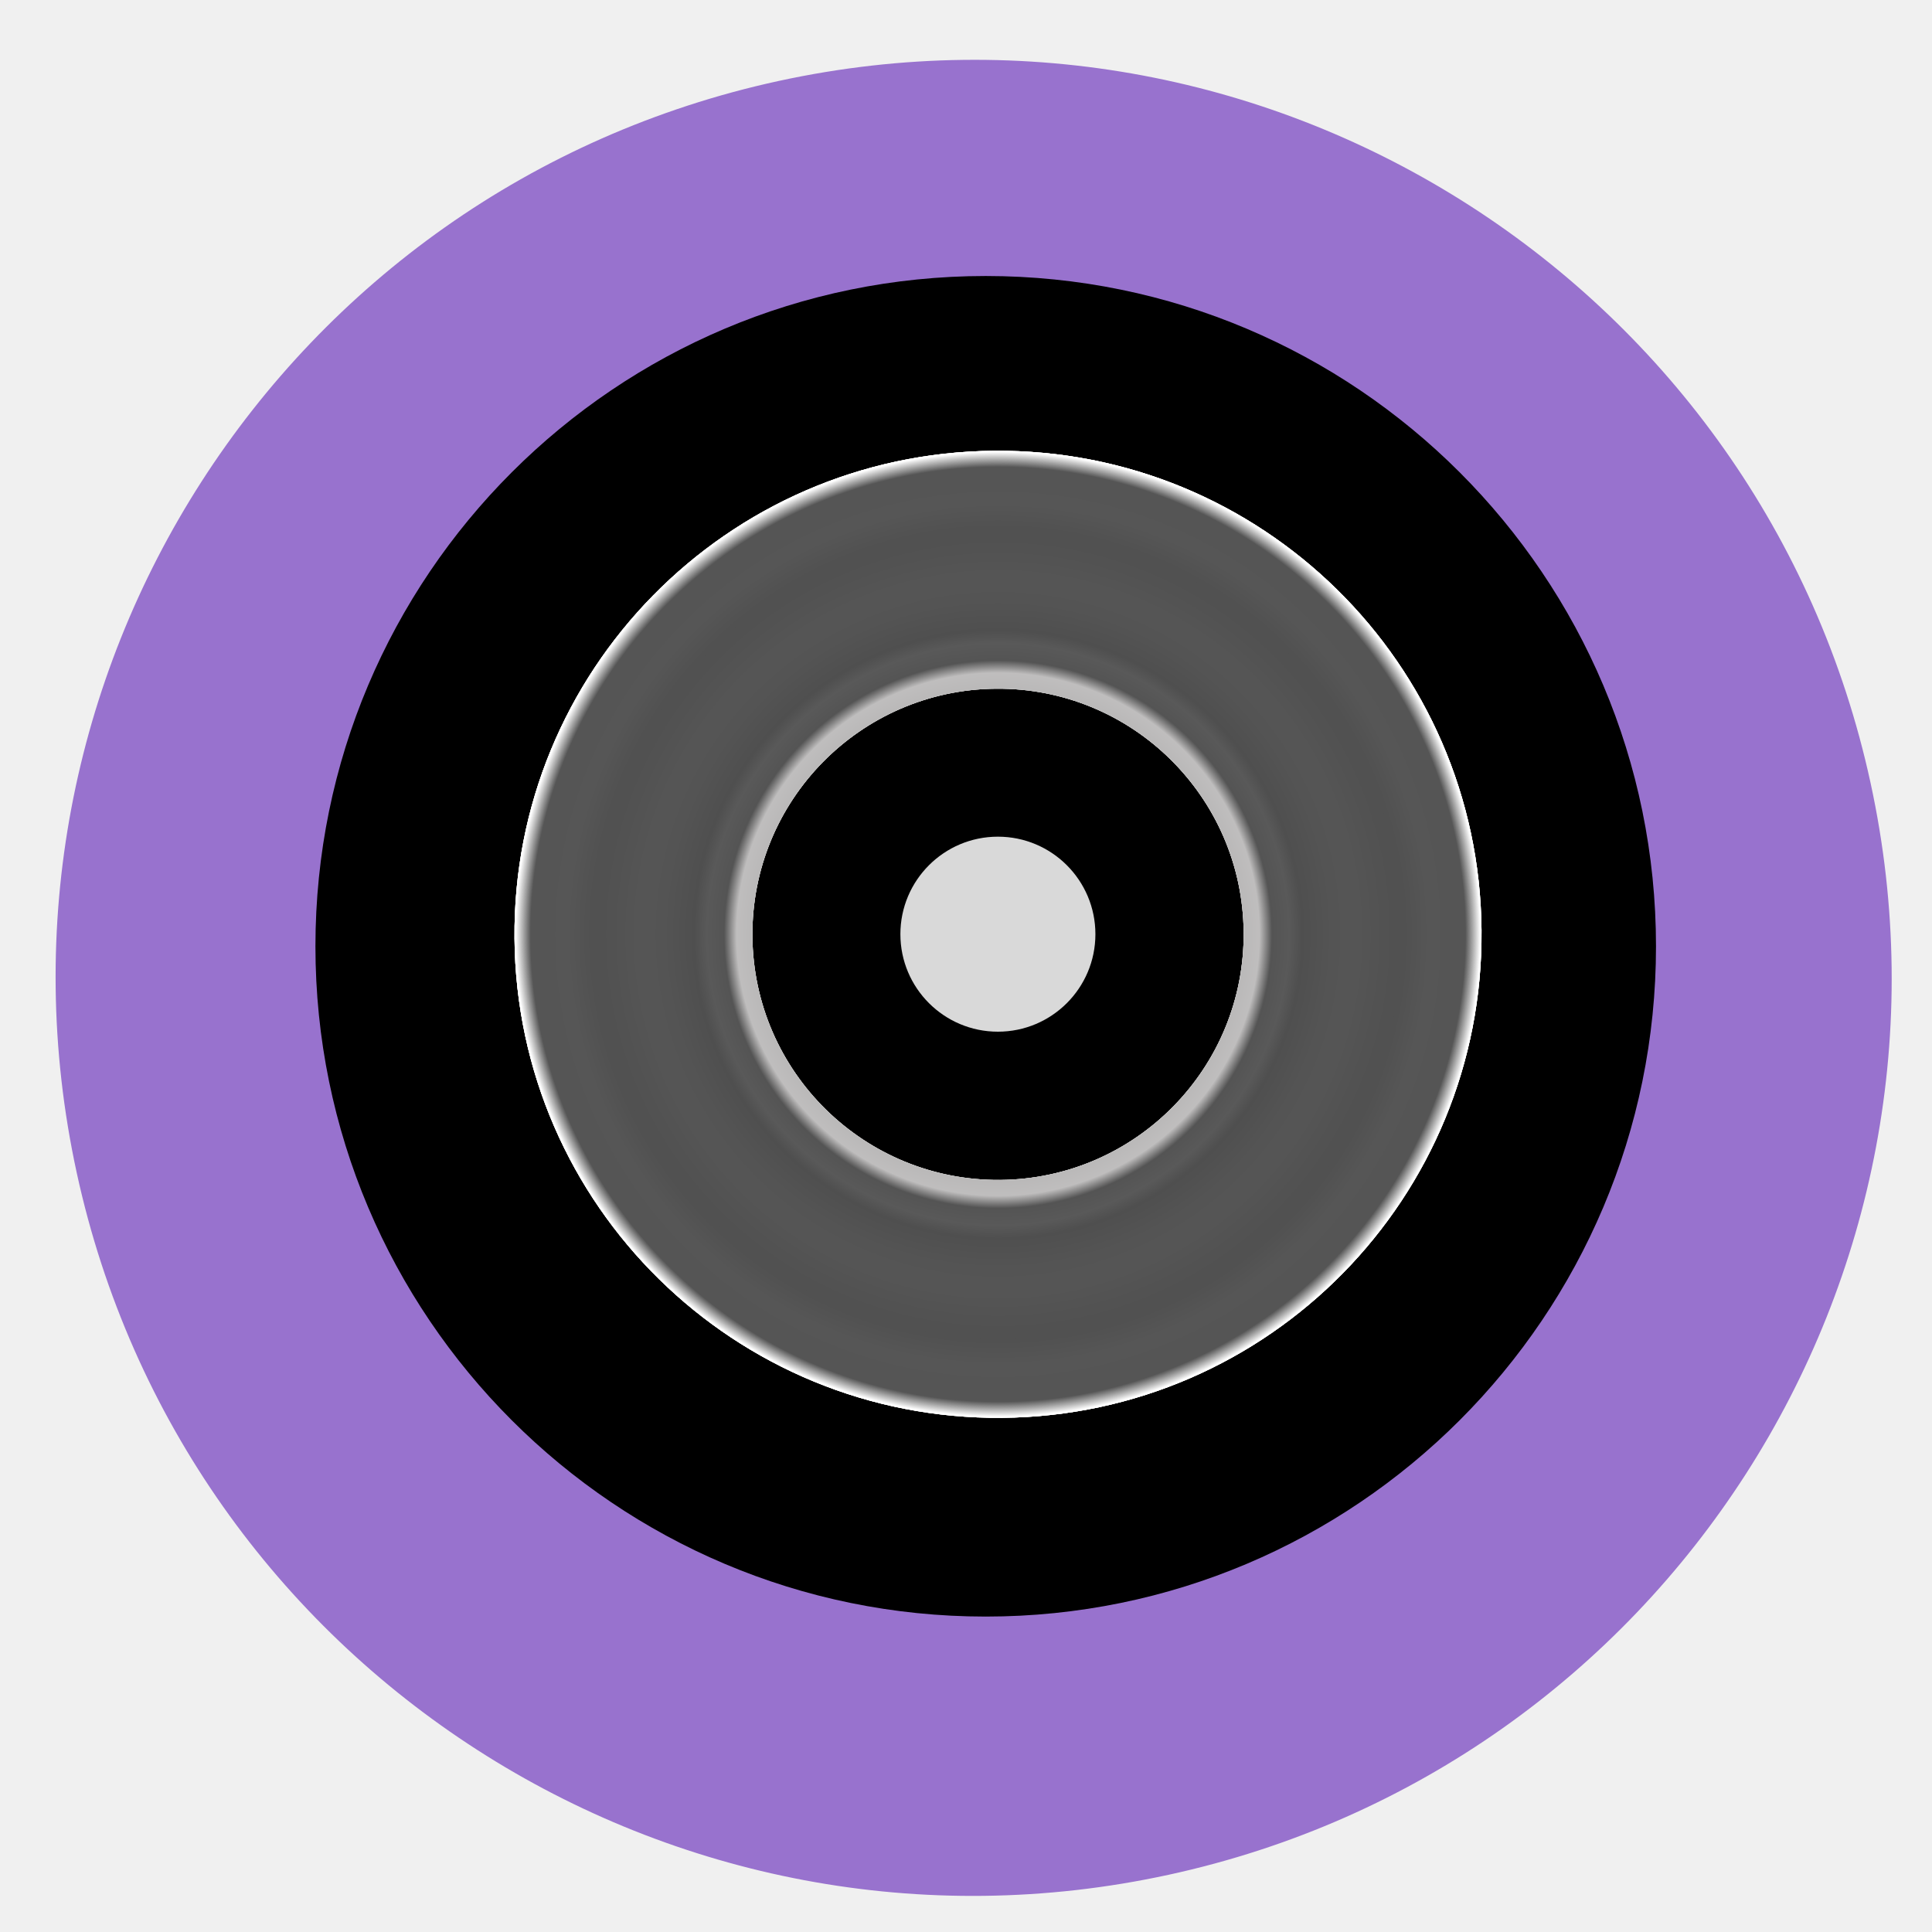
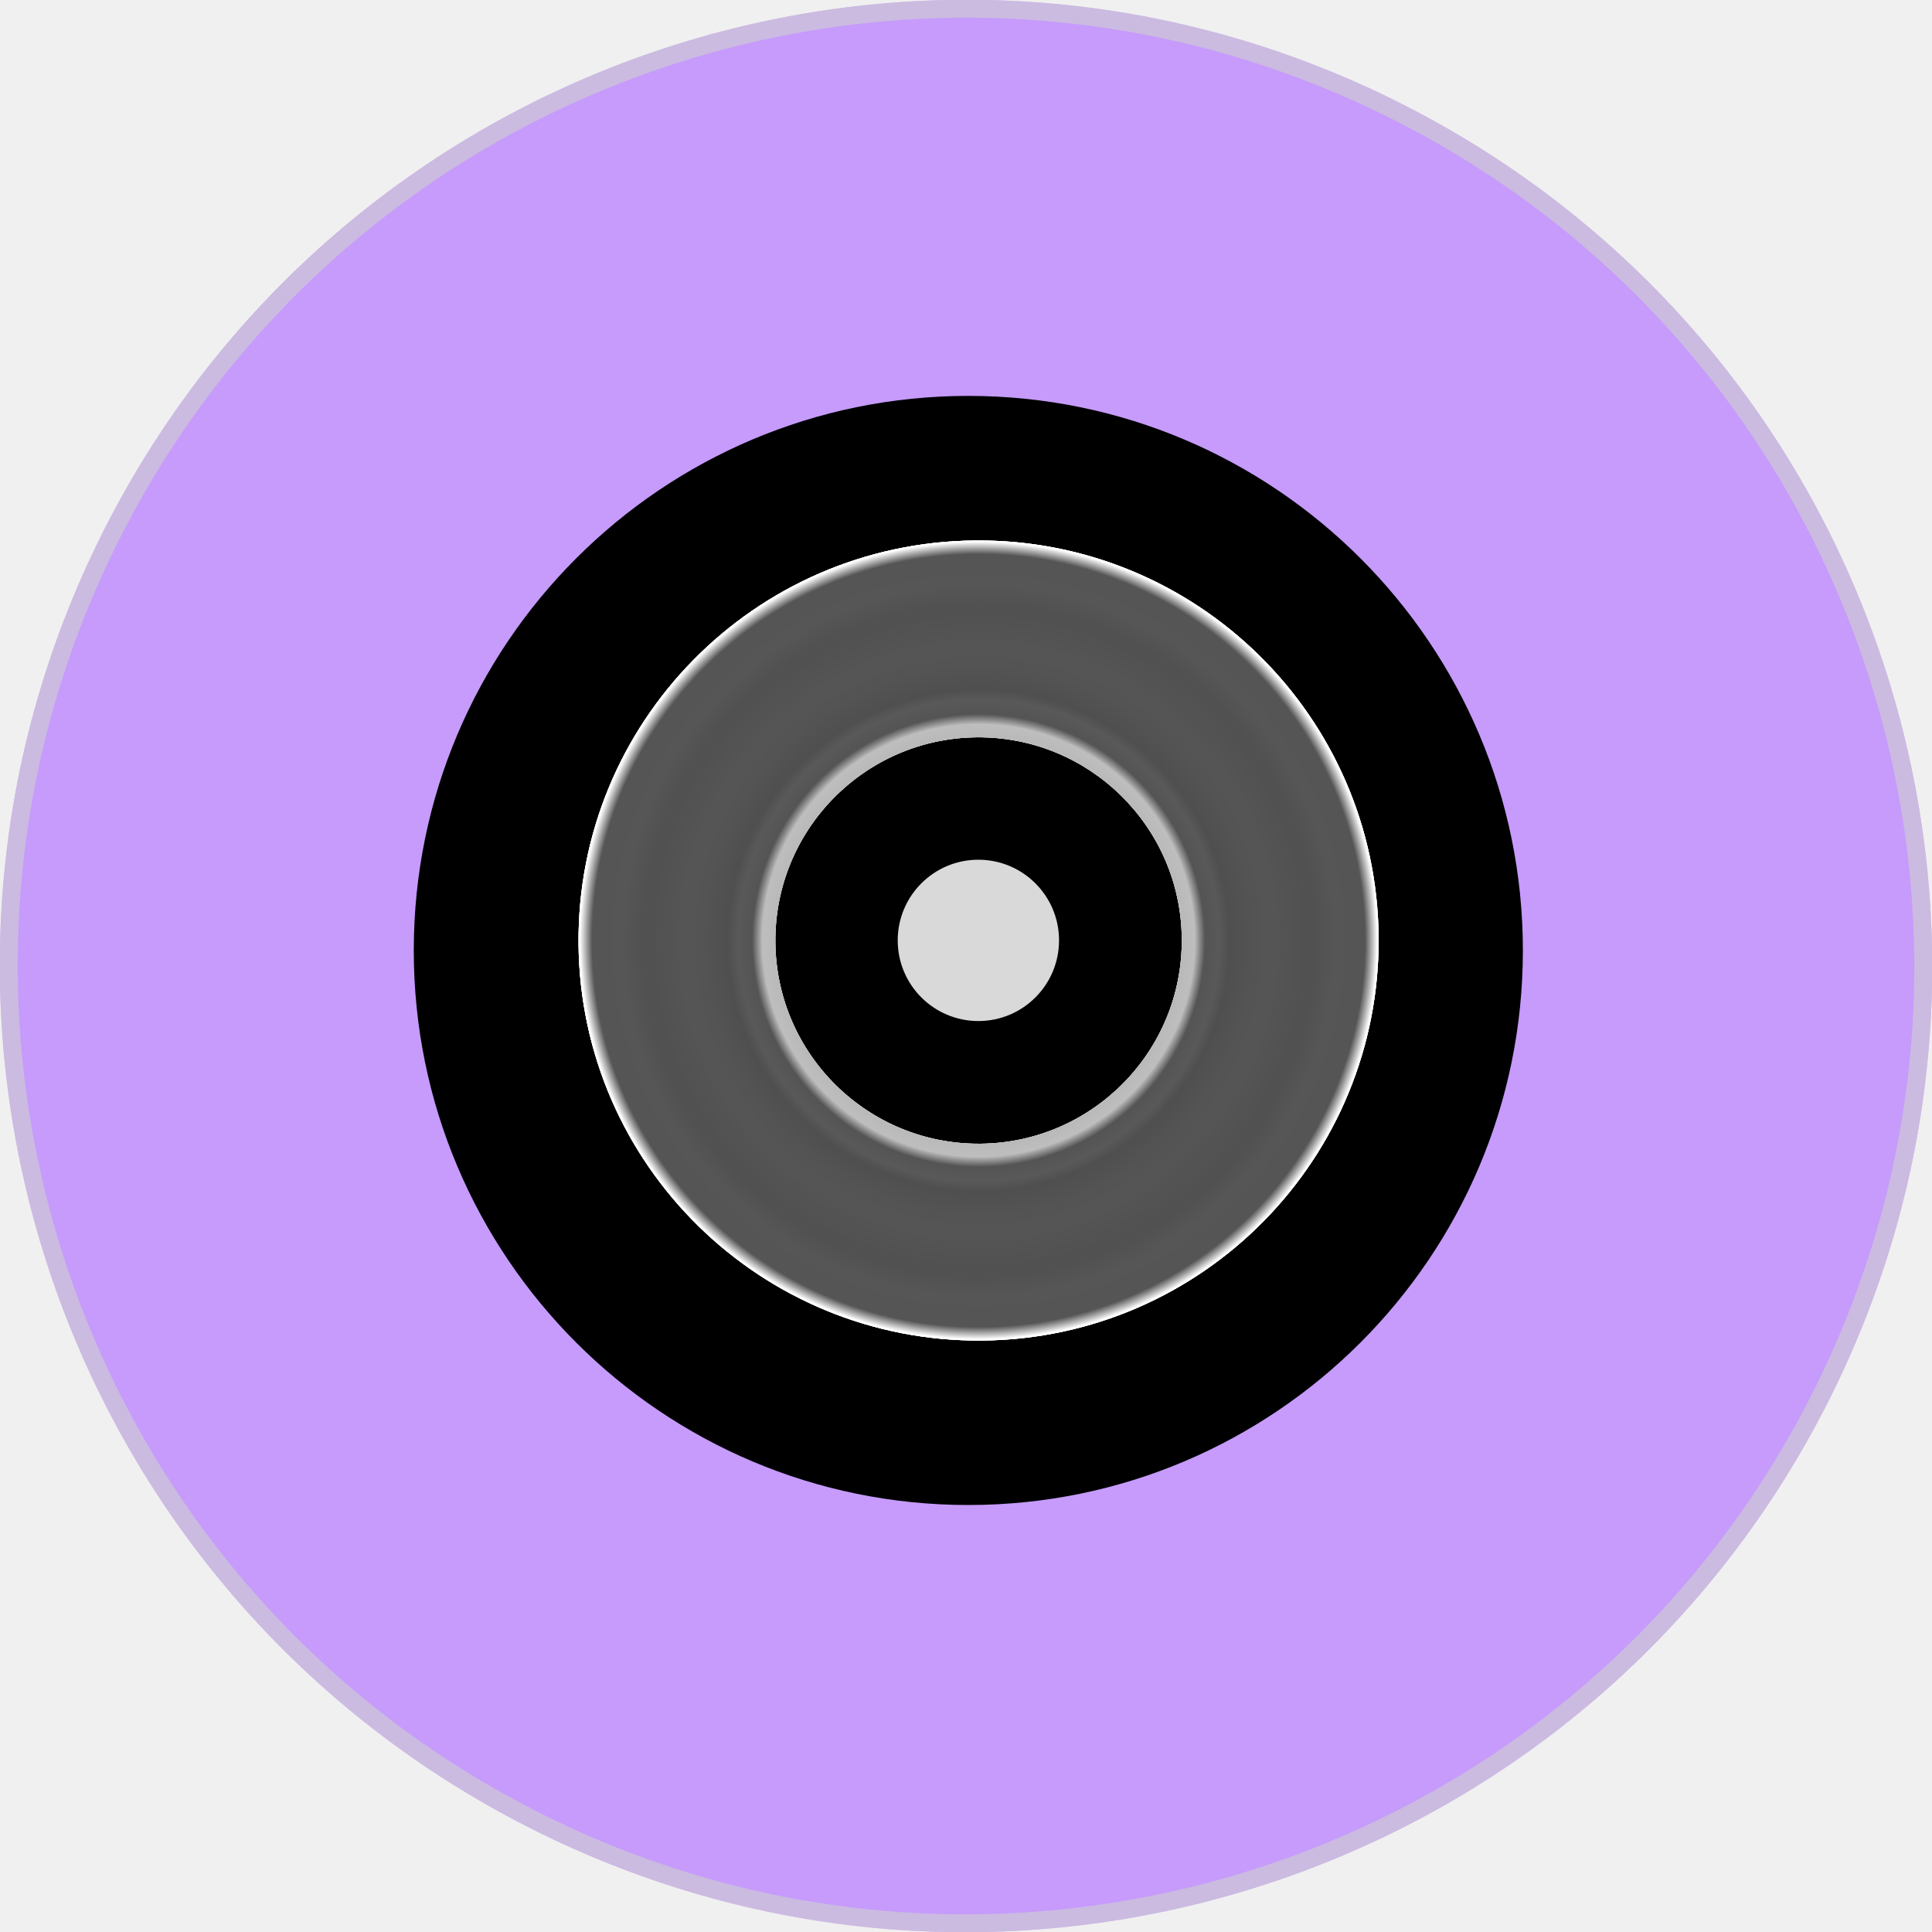
- <svg xmlns="http://www.w3.org/2000/svg" width="49" height="49" viewBox="142 413 49 49" fill="none">
+ <svg xmlns="http://www.w3.org/2000/svg" width="49" height="49" viewBox="252.87 28.869 108 108" fill="none">
+   <circle cx="306.87" cy="82.869" r="54" transform="rotate(117.592 306.87 82.869)" fill="#BE8BFF" fill-opacity="0.83" />
+   <circle cx="306.87" cy="82.869" r="53.5" transform="rotate(117.592 306.87 82.869)" stroke="#CECECE" stroke-opacity="0.62" />
+   <circle cx="307" cy="82" r="31" fill="black" />
+   <path d="M307.381 59.083C319.731 58.977 329.829 68.903 329.935 81.253C330.04 93.603 320.114 103.701 307.764 103.806C295.414 103.912 285.317 93.986 285.211 81.636C285.105 69.286 295.031 59.188 307.381 59.083ZM307.67 92.804C313.944 92.751 318.986 87.621 318.933 81.347C318.879 75.073 313.749 70.031 307.475 70.085C301.201 70.138 296.159 75.268 296.213 81.542C296.267 87.816 301.396 92.858 307.67 92.804Z" fill="white" />
+   <path d="M307.381 59.083C319.731 58.977 329.829 68.903 329.935 81.253C330.04 93.603 320.114 103.701 307.764 103.806C295.414 103.912 285.317 93.986 285.211 81.636C285.105 69.286 295.031 59.188 307.381 59.083ZM307.67 92.804C313.944 92.751 318.986 87.621 318.933 81.347C318.879 75.073 313.749 70.031 307.475 70.085C301.201 70.138 296.159 75.268 296.213 81.542C296.267 87.816 301.396 92.858 307.67 92.804Z" fill="url(#paint9_radial_525_991)" fill-opacity="0.7" />
+   <path d="M307.381 59.083C319.731 58.977 329.829 68.903 329.935 81.253C330.04 93.603 320.114 103.701 307.764 103.806C295.414 103.912 285.317 93.986 285.211 81.636C285.105 69.286 295.031 59.188 307.381 59.083ZM307.67 92.804C313.944 92.751 318.986 87.621 318.933 81.347C318.879 75.073 313.749 70.031 307.475 70.085C301.201 70.138 296.159 75.268 296.213 81.542C296.267 87.816 301.396 92.858 307.67 92.804Z" fill="white" />
+   <path d="M307.381 59.083C319.731 58.977 329.829 68.903 329.935 81.253C330.04 93.603 320.114 103.701 307.764 103.806C295.414 103.912 285.317 93.986 285.211 81.636C285.105 69.286 295.031 59.188 307.381 59.083ZM307.67 92.804C313.944 92.751 318.986 87.621 318.933 81.347C318.879 75.073 313.749 70.031 307.475 70.085C301.201 70.138 296.159 75.268 296.213 81.542C296.267 87.816 301.396 92.858 307.67 92.804Z" fill="url(#paint10_radial_525_991)" fill-opacity="0.7" />
+   <circle cx="307.562" cy="81.437" r="4.509" fill="#D9D9D9" />
  <defs>
-     <radialGradient id="paint77_radial_285_2703" cx="0" cy="0" r="1" gradientUnits="userSpaceOnUse" gradientTransform="translate(166.497 353.496) rotate(-0.490819) scale(13.1943)">
-       <stop offset="0.24" />
-       <stop offset="0.542" stop-color="#0E0E0E" />
-       <stop offset="0.568" stop-color="#0A0A0A" />
-       <stop offset="0.604" stop-color="#111111" />
-       <stop offset="0.63" stop-color="#030303" />
-       <stop offset="0.693" stop-color="#0A0A0A" />
-       <stop offset="0.74" stop-color="#0C0C0C" />
-       <stop offset="0.776" stop-color="#090909" />
-       <stop offset="0.802" stop-color="#070707" />
-       <stop offset="0.838" stop-color="#050505" />
-       <stop offset="0.894" stop-color="#0D0D0D" />
-       <stop offset="0.922" stop-color="#0C0C0C" />
-       <stop offset="0.969" stop-color="#0C0C0C" />
-       <stop offset="1" stop-color="#F8F8F8" />
-     </radialGradient>
-     <radialGradient id="paint78_radial_285_2703" cx="0" cy="0" r="1" gradientUnits="userSpaceOnUse" gradientTransform="translate(166.497 353.496) rotate(-0.490819) scale(13.1943)">
-       <stop offset="0.24" />
-       <stop offset="0.542" stop-color="#0E0E0E" />
-       <stop offset="0.568" stop-color="#0A0A0A" />
-       <stop offset="0.604" stop-color="#111111" />
-       <stop offset="0.63" stop-color="#030303" />
-       <stop offset="0.693" stop-color="#0A0A0A" />
-       <stop offset="0.74" stop-color="#0C0C0C" />
-       <stop offset="0.776" stop-color="#090909" />
-       <stop offset="0.802" stop-color="#070707" />
-       <stop offset="0.838" stop-color="#050505" />
-       <stop offset="0.894" stop-color="#0D0D0D" />
-       <stop offset="0.922" stop-color="#0C0C0C" />
-       <stop offset="0.969" stop-color="#0C0C0C" />
-       <stop offset="1" stop-color="#F8F8F8" />
-     </radialGradient>
-     <radialGradient id="paint79_radial_285_2703" cx="0" cy="0" r="1" gradientUnits="userSpaceOnUse" gradientTransform="translate(167.312 436.696) rotate(-0.490819) scale(12.2634)">
+     <radialGradient id="paint9_radial_525_991" cx="0" cy="0" r="1" gradientUnits="userSpaceOnUse" gradientTransform="translate(307.573 81.4446) rotate(-0.490819) scale(22.3627)">
      <stop stop-color="#232323" />
      <stop offset="0.542" stop-color="#A3A1A1" />
      <stop offset="0.568" stop-color="#0A0A0A" />
      <stop offset="0.604" stop-color="#111111" />
      <stop offset="0.63" stop-color="#030303" />
      <stop offset="0.693" stop-color="#0A0A0A" />
      <stop offset="0.74" stop-color="#0C0C0C" />
      <stop offset="0.776" stop-color="#090909" />
      <stop offset="0.802" stop-color="#070707" />
      <stop offset="0.838" stop-color="#050505" />
      <stop offset="0.894" stop-color="#0D0D0D" />
      <stop offset="0.922" stop-color="#0C0C0C" />
      <stop offset="0.969" stop-color="#0C0C0C" />
      <stop offset="1" stop-color="white" />
    </radialGradient>
-     <radialGradient id="paint80_radial_285_2703" cx="0" cy="0" r="1" gradientUnits="userSpaceOnUse" gradientTransform="translate(167.312 436.696) rotate(-0.490819) scale(12.2634)">
+     <radialGradient id="paint10_radial_525_991" cx="0" cy="0" r="1" gradientUnits="userSpaceOnUse" gradientTransform="translate(307.573 81.4446) rotate(-0.490819) scale(22.3627)">
      <stop stop-color="#232323" />
      <stop offset="0.542" stop-color="#A3A1A1" />
      <stop offset="0.568" stop-color="#0A0A0A" />
      <stop offset="0.604" stop-color="#111111" />
      <stop offset="0.63" stop-color="#030303" />
      <stop offset="0.693" stop-color="#0A0A0A" />
      <stop offset="0.74" stop-color="#0C0C0C" />
      <stop offset="0.776" stop-color="#090909" />
      <stop offset="0.802" stop-color="#070707" />
      <stop offset="0.838" stop-color="#050505" />
      <stop offset="0.894" stop-color="#0D0D0D" />
      <stop offset="0.922" stop-color="#0C0C0C" />
      <stop offset="0.969" stop-color="#0C0C0C" />
      <stop offset="1" stop-color="white" />
    </radialGradient>
-     <radialGradient id="paint81_radial_285_2703" cx="0" cy="0" r="1" gradientUnits="userSpaceOnUse" gradientTransform="translate(166.497 697.496) rotate(-0.490819) scale(13.1943)">
-       <stop offset="0.24" />
-       <stop offset="0.542" stop-color="#0E0E0E" />
-       <stop offset="0.568" stop-color="#0A0A0A" />
-       <stop offset="0.604" stop-color="#111111" />
-       <stop offset="0.63" stop-color="#030303" />
-       <stop offset="0.693" stop-color="#0A0A0A" />
-       <stop offset="0.74" stop-color="#0C0C0C" />
-       <stop offset="0.776" stop-color="#090909" />
-       <stop offset="0.802" stop-color="#070707" />
-       <stop offset="0.838" stop-color="#050505" />
-       <stop offset="0.894" stop-color="#0D0D0D" />
-       <stop offset="0.922" stop-color="#0C0C0C" />
-       <stop offset="0.969" stop-color="#0C0C0C" />
-       <stop offset="1" stop-color="#F8F8F8" />
-     </radialGradient>
-     <radialGradient id="paint82_radial_285_2703" cx="0" cy="0" r="1" gradientUnits="userSpaceOnUse" gradientTransform="translate(166.497 697.496) rotate(-0.490819) scale(13.1943)">
-       <stop offset="0.24" />
-       <stop offset="0.542" stop-color="#0E0E0E" />
-       <stop offset="0.568" stop-color="#0A0A0A" />
-       <stop offset="0.604" stop-color="#111111" />
-       <stop offset="0.63" stop-color="#030303" />
-       <stop offset="0.693" stop-color="#0A0A0A" />
-       <stop offset="0.74" stop-color="#0C0C0C" />
-       <stop offset="0.776" stop-color="#090909" />
-       <stop offset="0.802" stop-color="#070707" />
-       <stop offset="0.838" stop-color="#050505" />
-       <stop offset="0.894" stop-color="#0D0D0D" />
-       <stop offset="0.922" stop-color="#0C0C0C" />
-       <stop offset="0.969" stop-color="#0C0C0C" />
-       <stop offset="1" stop-color="#F8F8F8" />
-     </radialGradient>
  </defs>
-   <circle cx="166.694" cy="437.801" r="23.279" transform="rotate(-12.2686 166.694 437.801)" fill="#9872CE" />
-   <circle cx="167" cy="437" r="17" fill="black" />
-   <path d="M167.207 424.433C173.98 424.375 179.517 429.819 179.575 436.591C179.633 443.364 174.19 448.901 167.417 448.959C160.645 449.017 155.107 443.574 155.049 436.801C154.991 430.029 160.435 424.491 167.207 424.433ZM167.366 442.926C170.806 442.897 173.571 440.084 173.542 436.643C173.512 433.203 170.699 430.437 167.259 430.467C163.818 430.496 161.053 433.309 161.083 436.75C161.112 440.19 163.925 442.955 167.366 442.926Z" fill="white" />
-   <path d="M167.207 424.433C173.98 424.375 179.517 429.819 179.575 436.591C179.633 443.364 174.19 448.901 167.417 448.959C160.645 449.017 155.107 443.574 155.049 436.801C154.991 430.029 160.435 424.491 167.207 424.433ZM167.366 442.926C170.806 442.897 173.571 440.084 173.542 436.643C173.512 433.203 170.699 430.437 167.259 430.467C163.818 430.496 161.053 433.309 161.083 436.75C161.112 440.19 163.925 442.955 167.366 442.926Z" fill="url(#paint79_radial_285_2703)" fill-opacity="0.7" />
-   <path d="M167.207 424.433C173.98 424.375 179.517 429.819 179.575 436.591C179.633 443.364 174.19 448.901 167.417 448.959C160.645 449.017 155.107 443.574 155.049 436.801C154.991 430.029 160.435 424.491 167.207 424.433ZM167.366 442.926C170.806 442.897 173.571 440.084 173.542 436.643C173.512 433.203 170.699 430.437 167.259 430.467C163.818 430.496 161.053 433.309 161.083 436.75C161.112 440.19 163.925 442.955 167.366 442.926Z" fill="white" />
-   <path d="M167.207 424.433C173.98 424.375 179.517 429.819 179.575 436.591C179.633 443.364 174.19 448.901 167.417 448.959C160.645 449.017 155.107 443.574 155.049 436.801C154.991 430.029 160.435 424.491 167.207 424.433ZM167.366 442.926C170.806 442.897 173.571 440.084 173.542 436.643C173.512 433.203 170.699 430.437 167.259 430.467C163.818 430.496 161.053 433.309 161.083 436.75C161.112 440.19 163.925 442.955 167.366 442.926Z" fill="url(#paint80_radial_285_2703)" fill-opacity="0.7" />
-   <circle cx="167.309" cy="436.693" r="2.473" fill="#D9D9D9" />
</svg>
